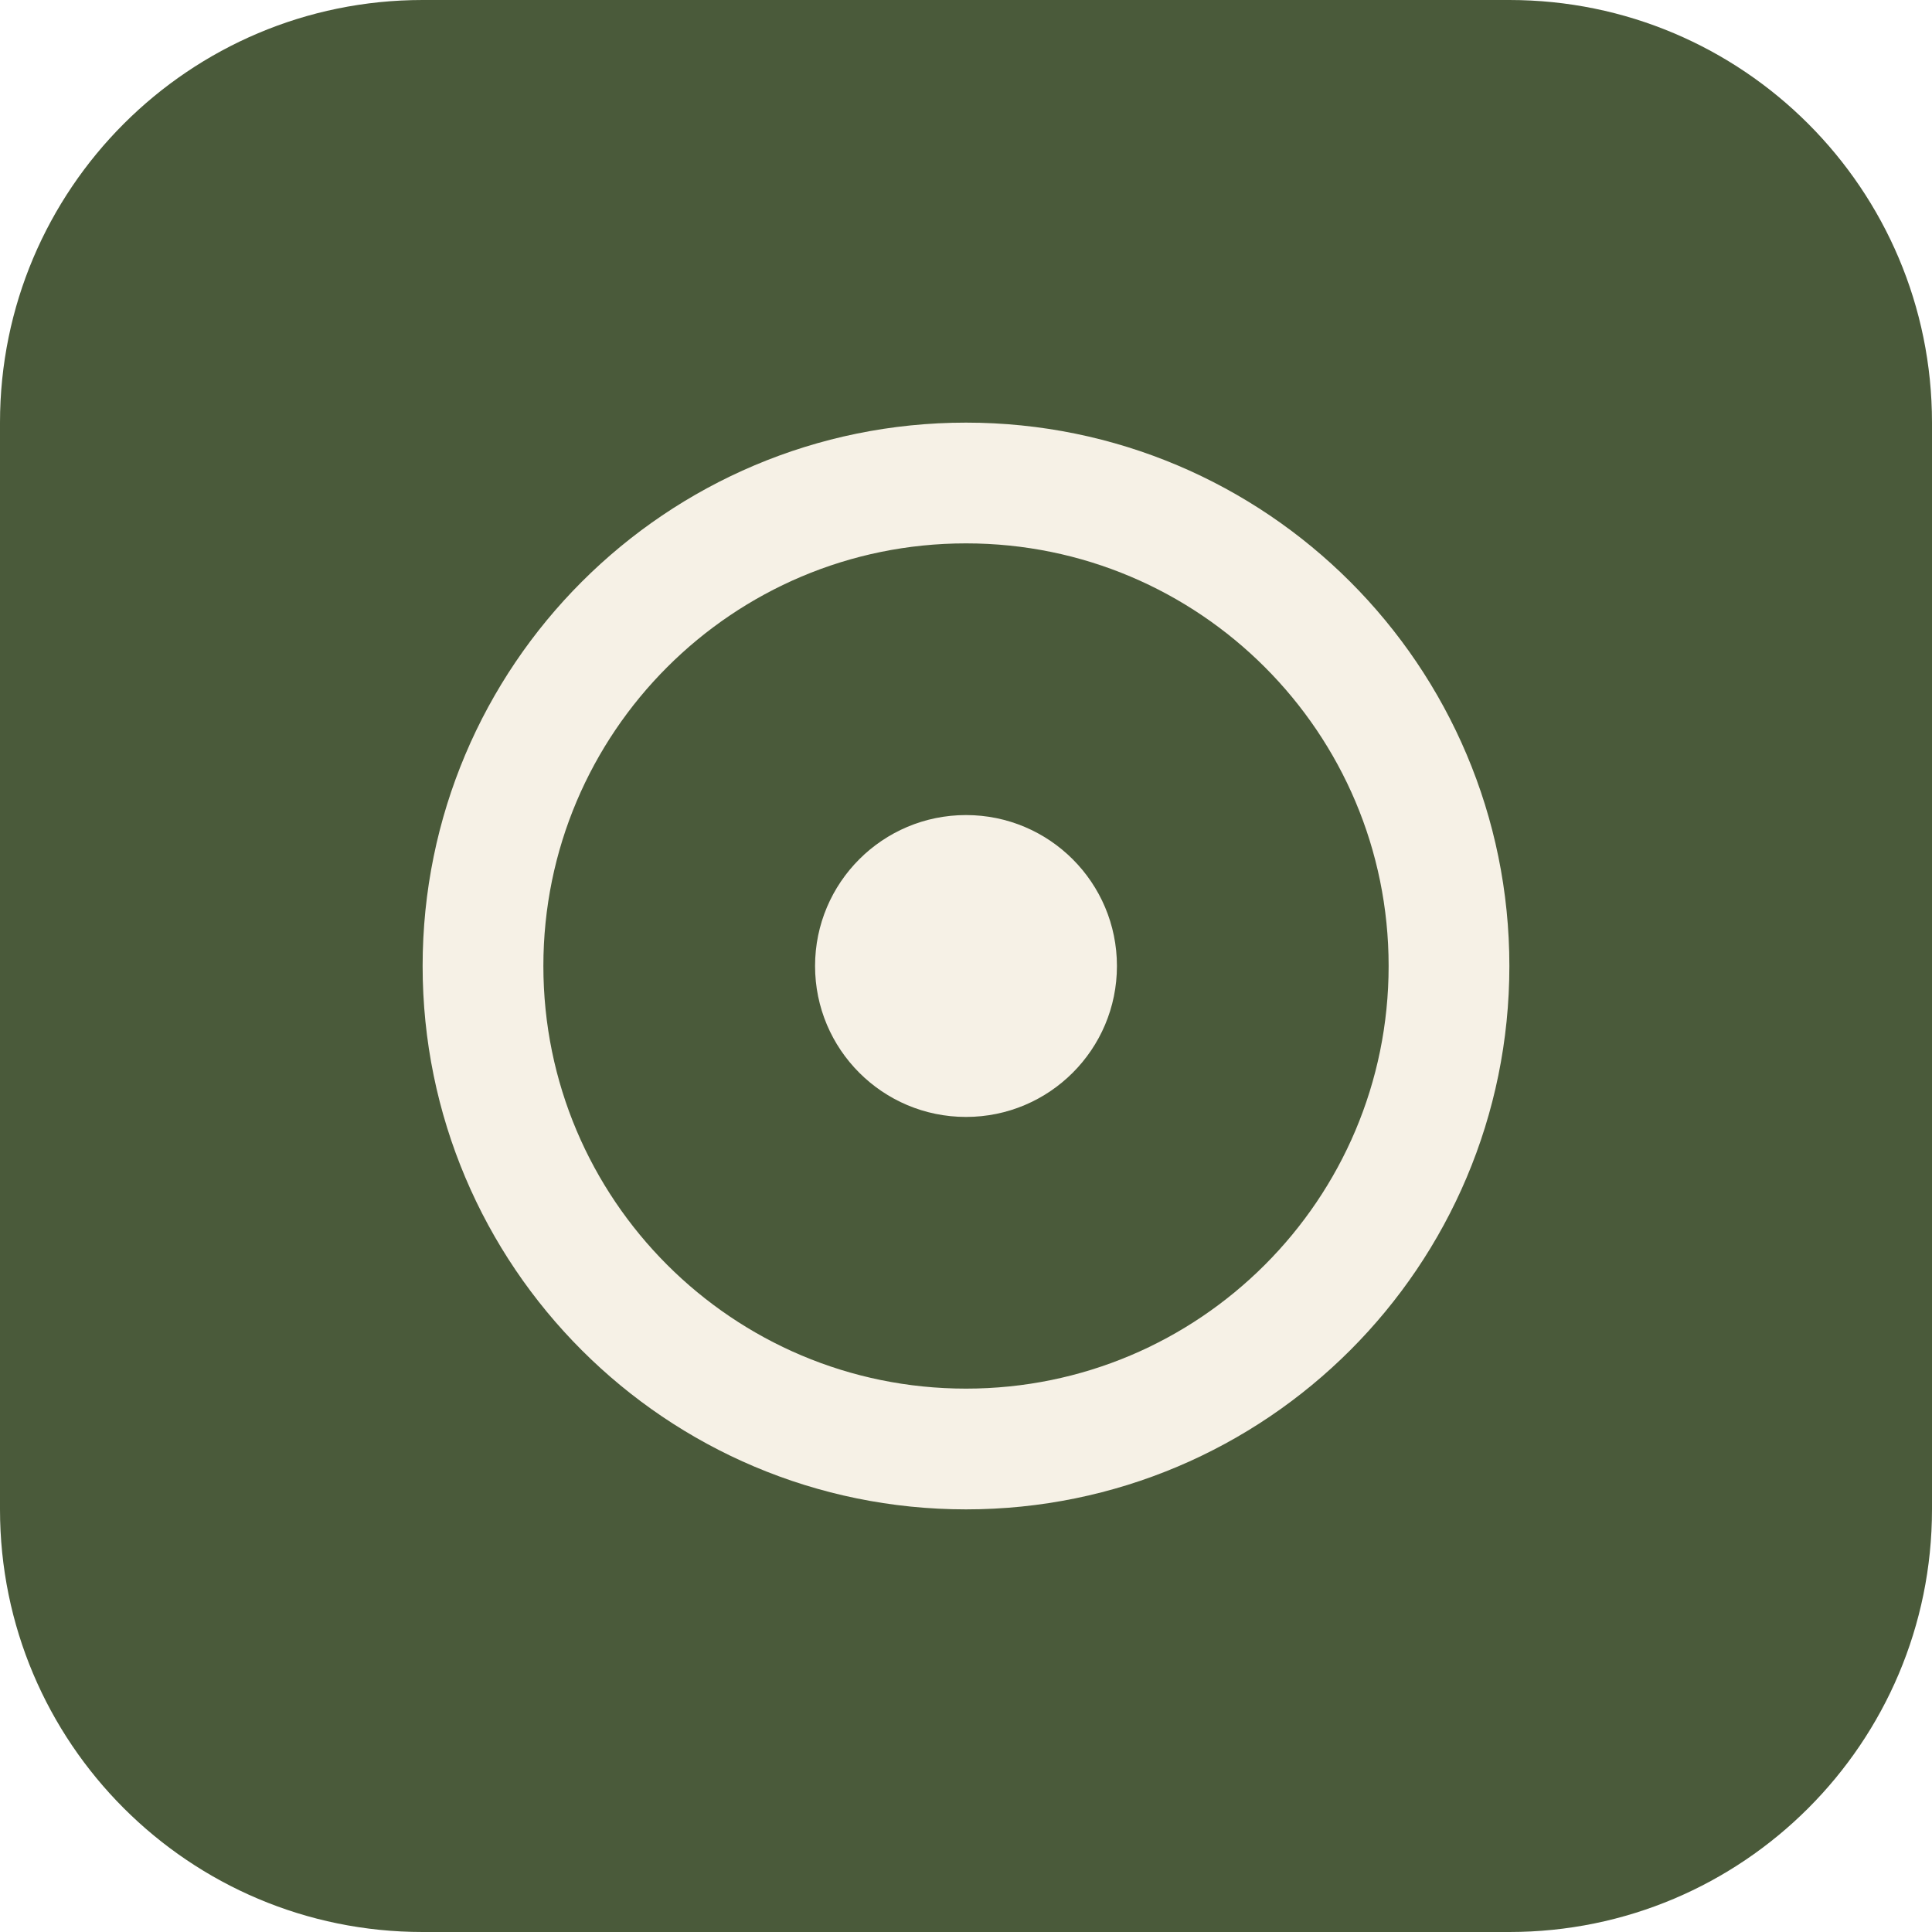
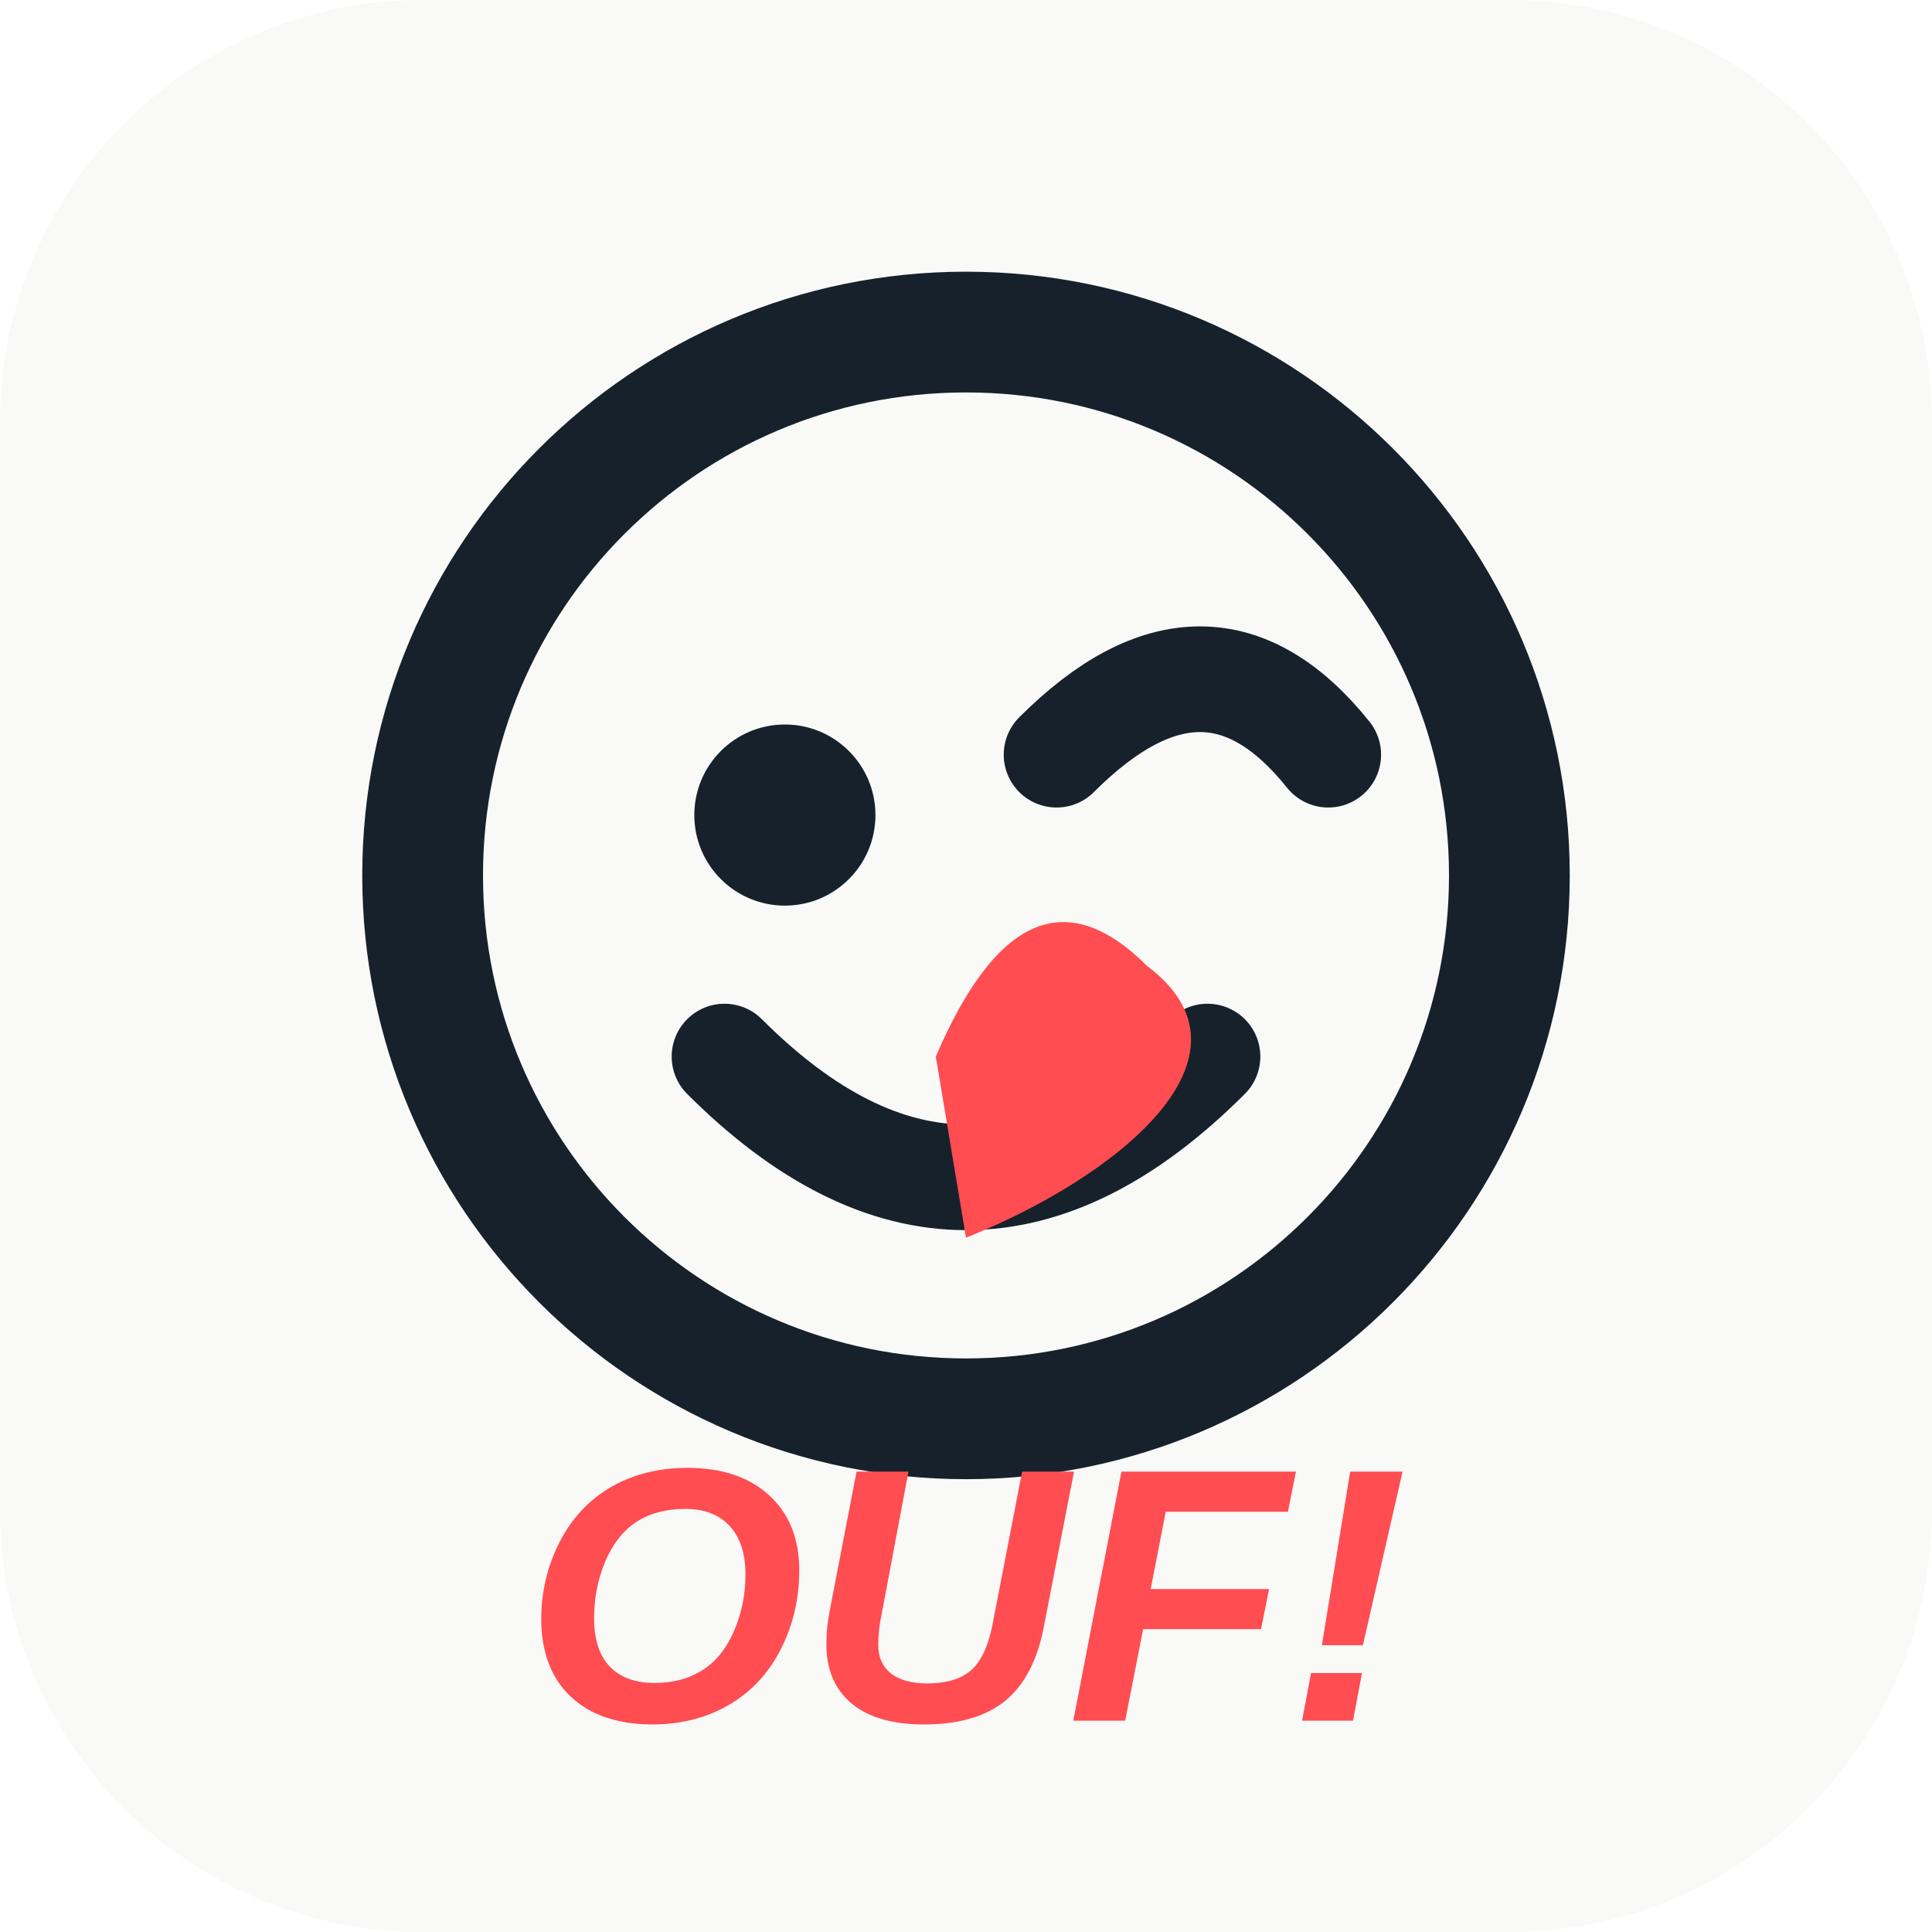
<svg xmlns="http://www.w3.org/2000/svg" viewBox="0 0 64 64">
-   <rect width="64" height="64" rx="14" fill="#4A5A3A" />
-   <circle cx="32" cy="32" r="16" fill="none" stroke="#F6F1E6" stroke-width="4" />
-   <circle cx="32" cy="32" r="5" fill="#F6F1E6" />
+   <rect width="64" height="64" rx="14" fill="#F9F9F7" />
+   <circle cx="32" cy="29" r="18" fill="none" stroke="#17212B" stroke-width="4" />
+   <circle cx="26" cy="27" r="3" fill="#17212B" />
+   <path d="M35 25q5-5 9 0M24 35q8 8 16 0" fill="none" stroke="#17212B" stroke-width="3.5" stroke-linecap="round" />
+   <path d="M31 35q3-7 7-3c4 3-1 7-6 9" fill="#FF4D52" />
+   <text x="32" y="57" text-anchor="middle" font-family="Arial" font-size="12" font-weight="900" font-style="italic" fill="#FF4D52">OUF!</text>
</svg>
